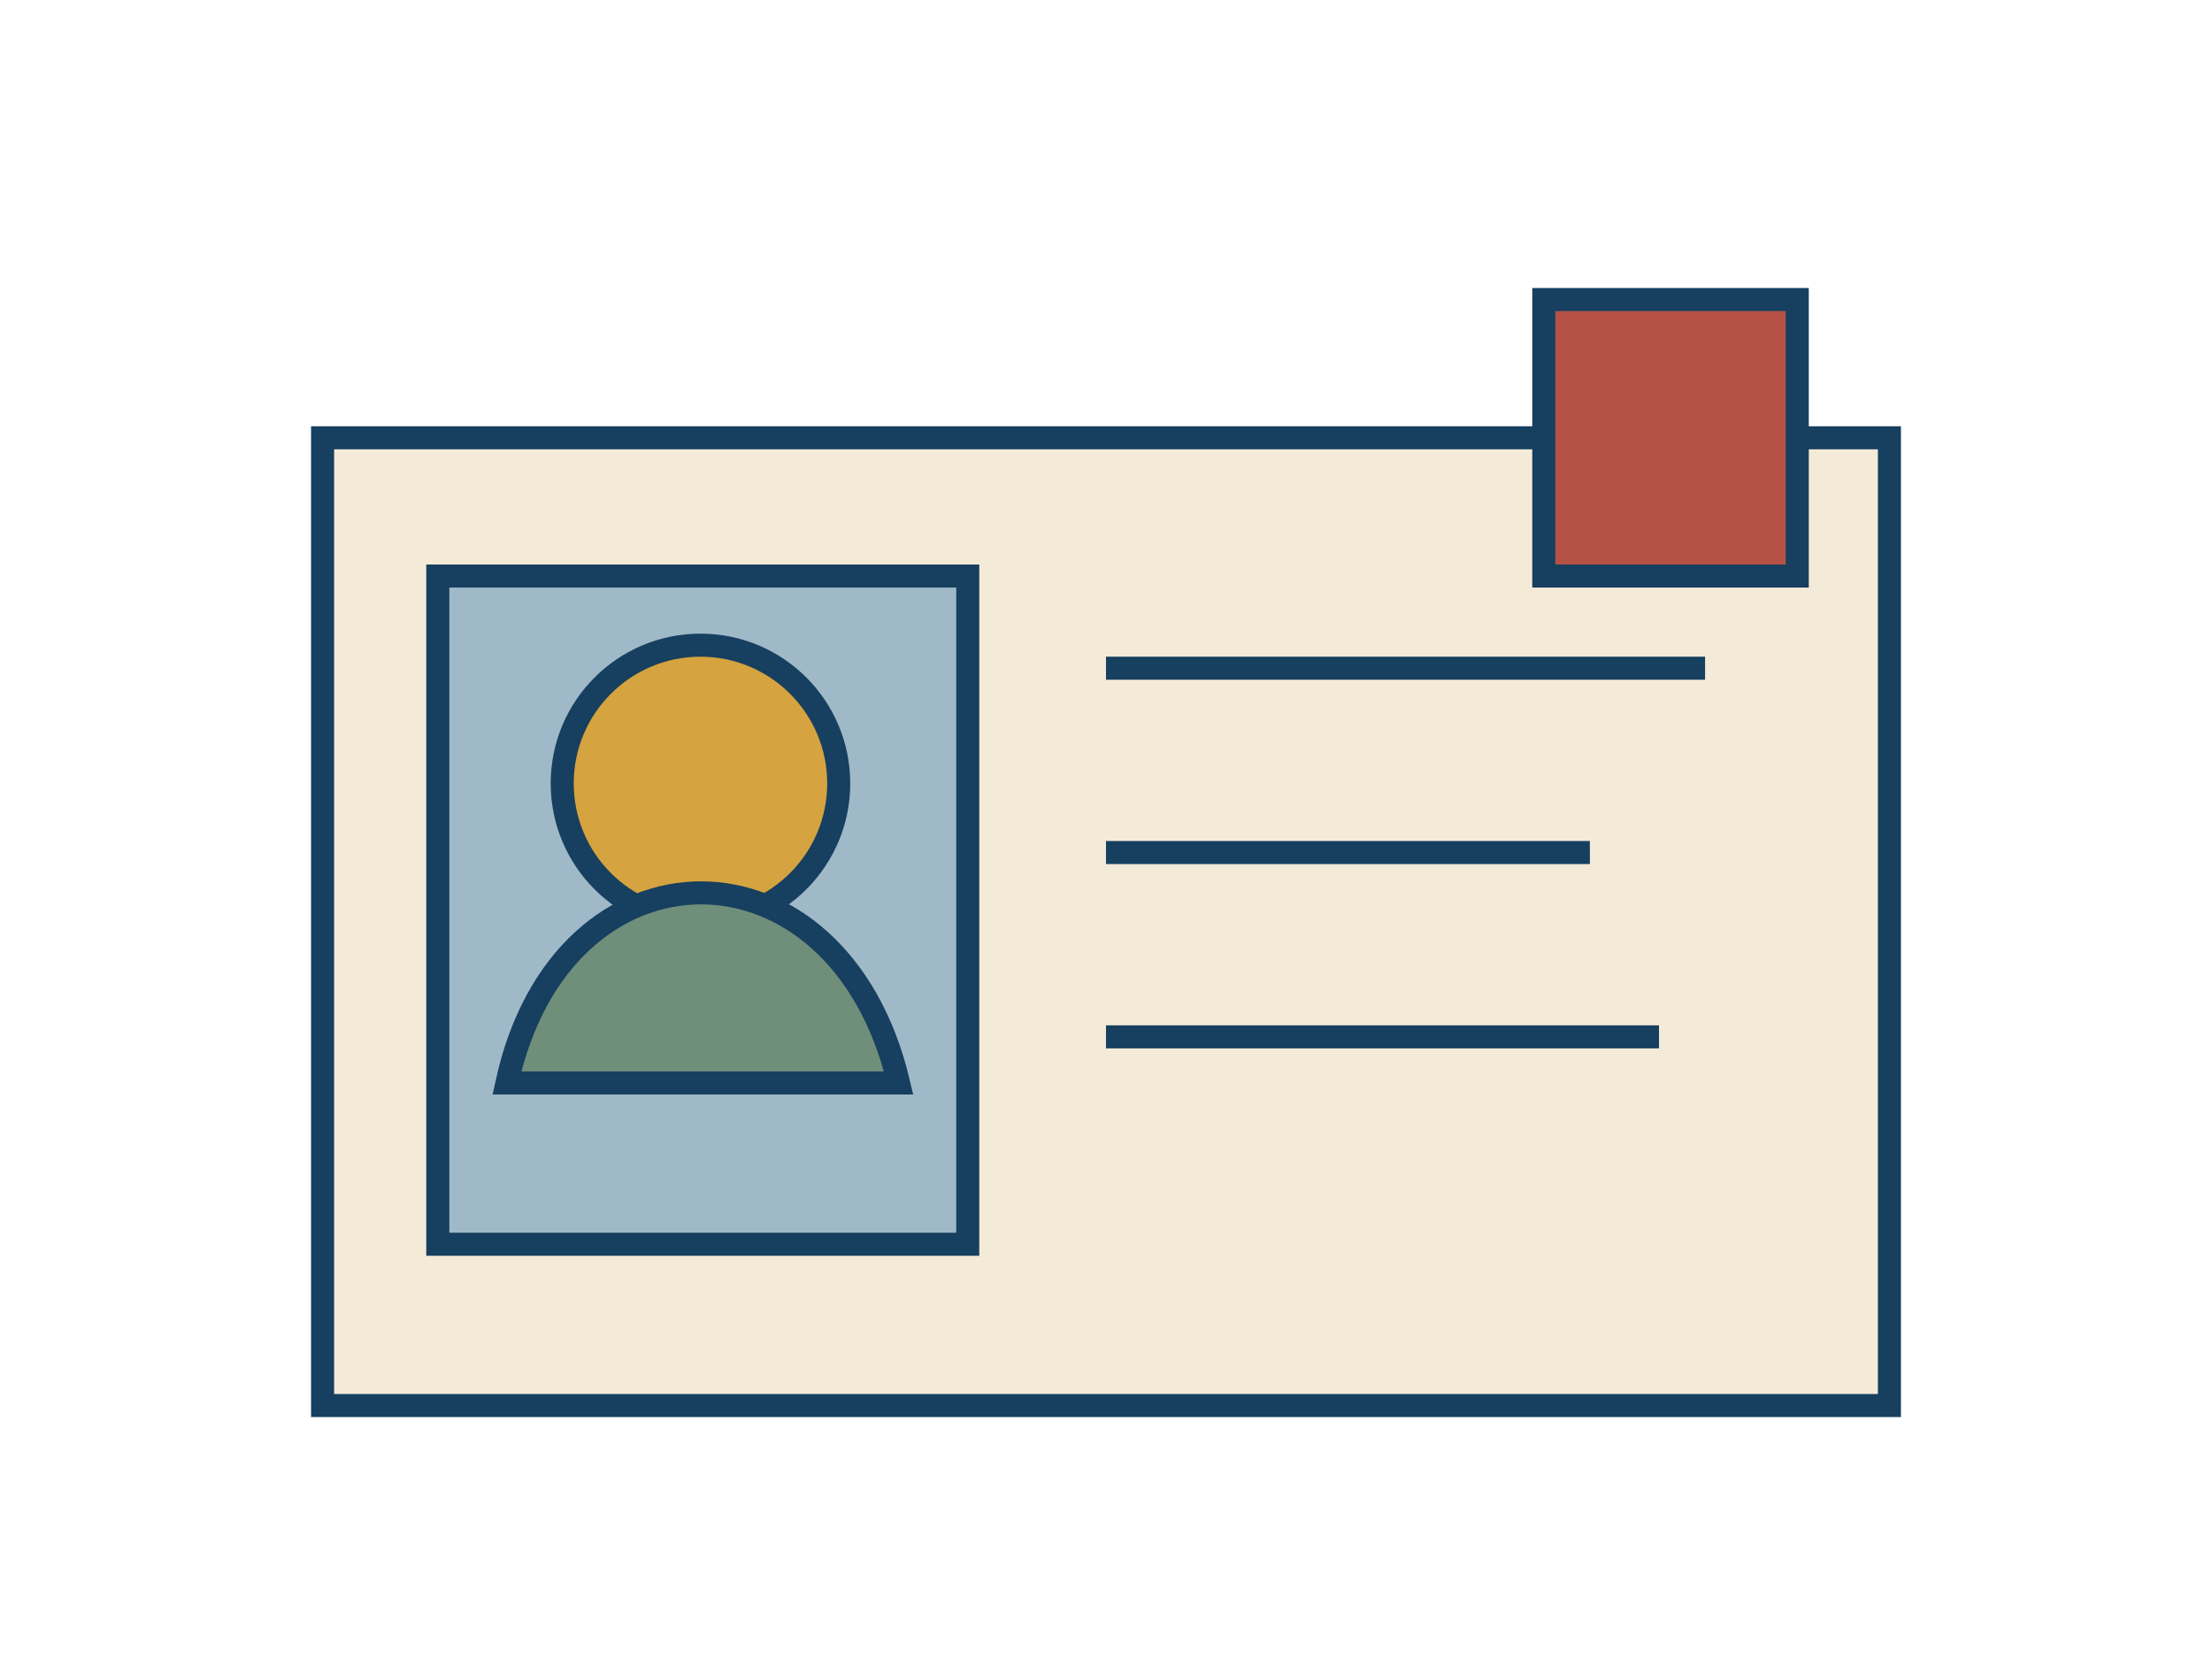
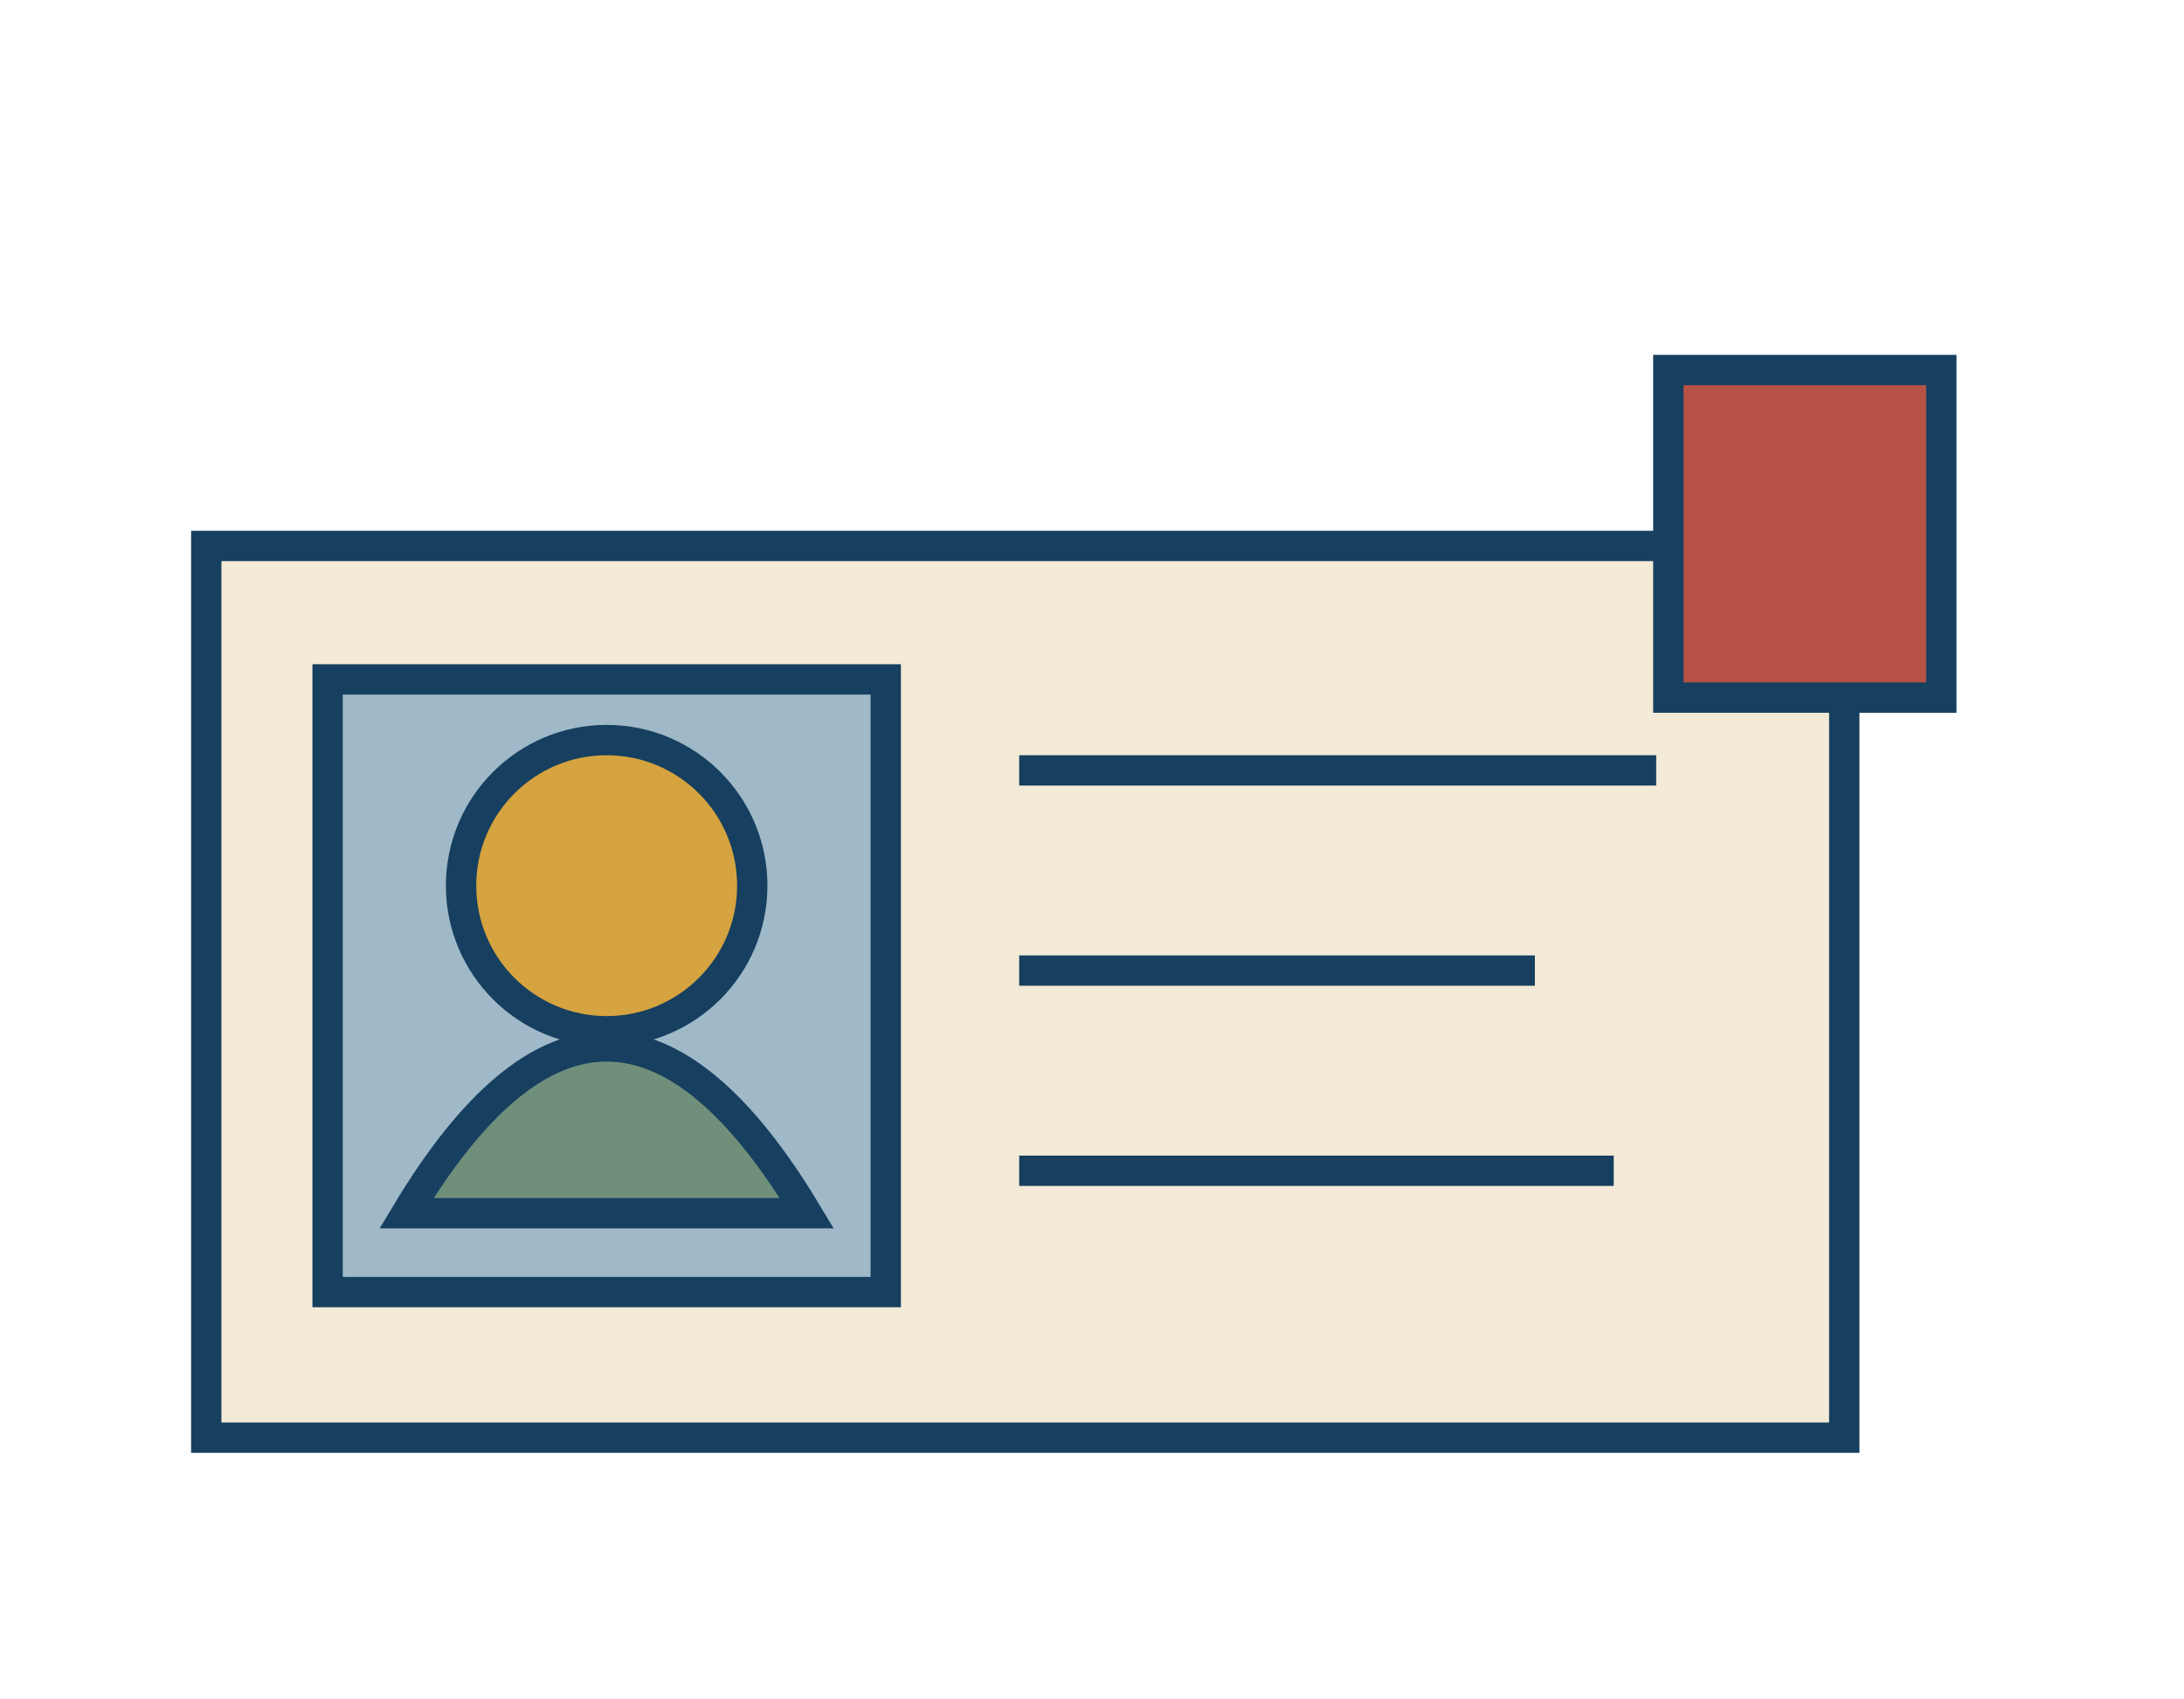
- <svg xmlns="http://www.w3.org/2000/svg" viewBox="0 0 480 360">
+ <svg xmlns="http://www.w3.org/2000/svg" viewBox="0 0 360 280">
  <g stroke="#173f5f" stroke-width="5">
-     <path fill="#f3ead7" d="M70 95h340v210H70z" />
-     <path fill="#9fb9c8" d="M95 125h115v145H95z" />
-     <circle cx="152" cy="170" r="30" fill="#d5a33f" />
-     <path fill="#6f8f7b" d="M110 235c12-55 72-55 85 0z" />
-     <path d="M240 145h130M240 185h105M240 225h120" fill="none" />
-     <path fill="#b55245" d="M335 65h55v60h-55z" />
+     <path fill="#f3ead7" d="M34 90h270v147H34z" />
+     <path fill="#9fb9c8" d="M54 112h92v101H54z" />
+     <circle cx="100" cy="146" r="24" fill="#d5a33f" />
+     <path fill="#6f8f7b" d="M67 200q33-55 66 0z" />
+     <path d="M168 127h105M168 160h85M168 193h98" fill="none" />
+     <path fill="#b55245" d="M275 61h45v54h-45z" />
  </g>
</svg>
